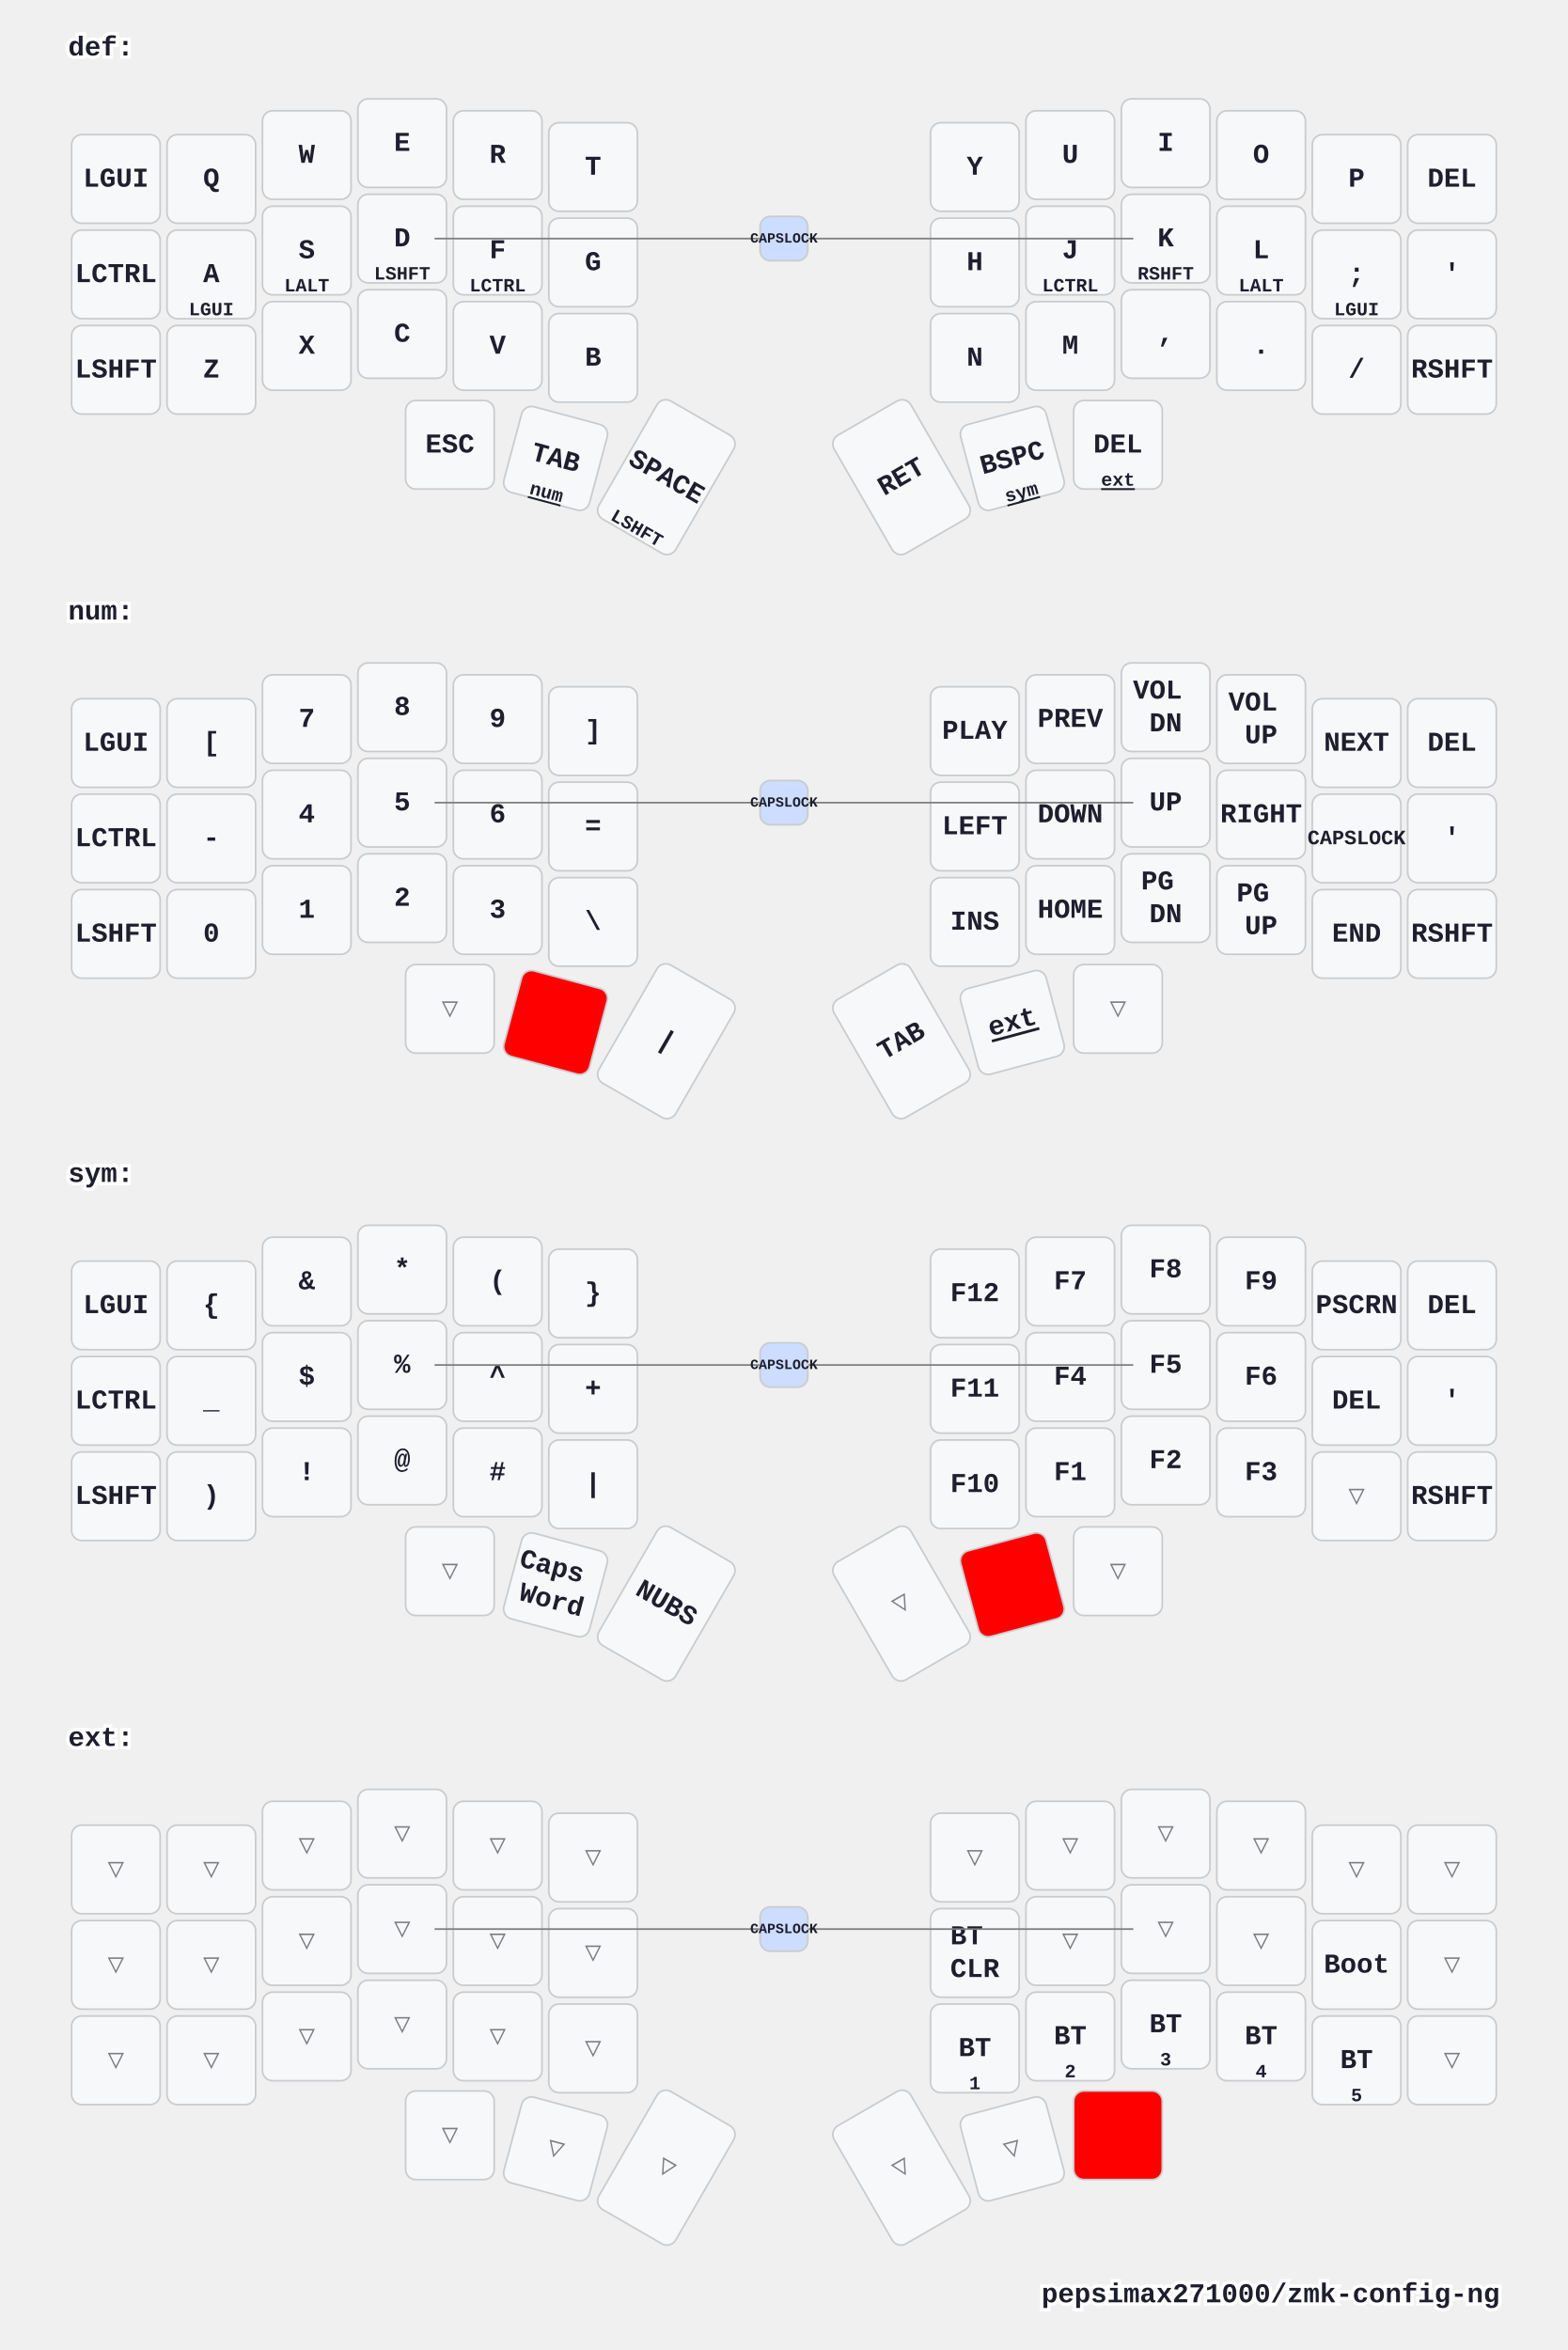
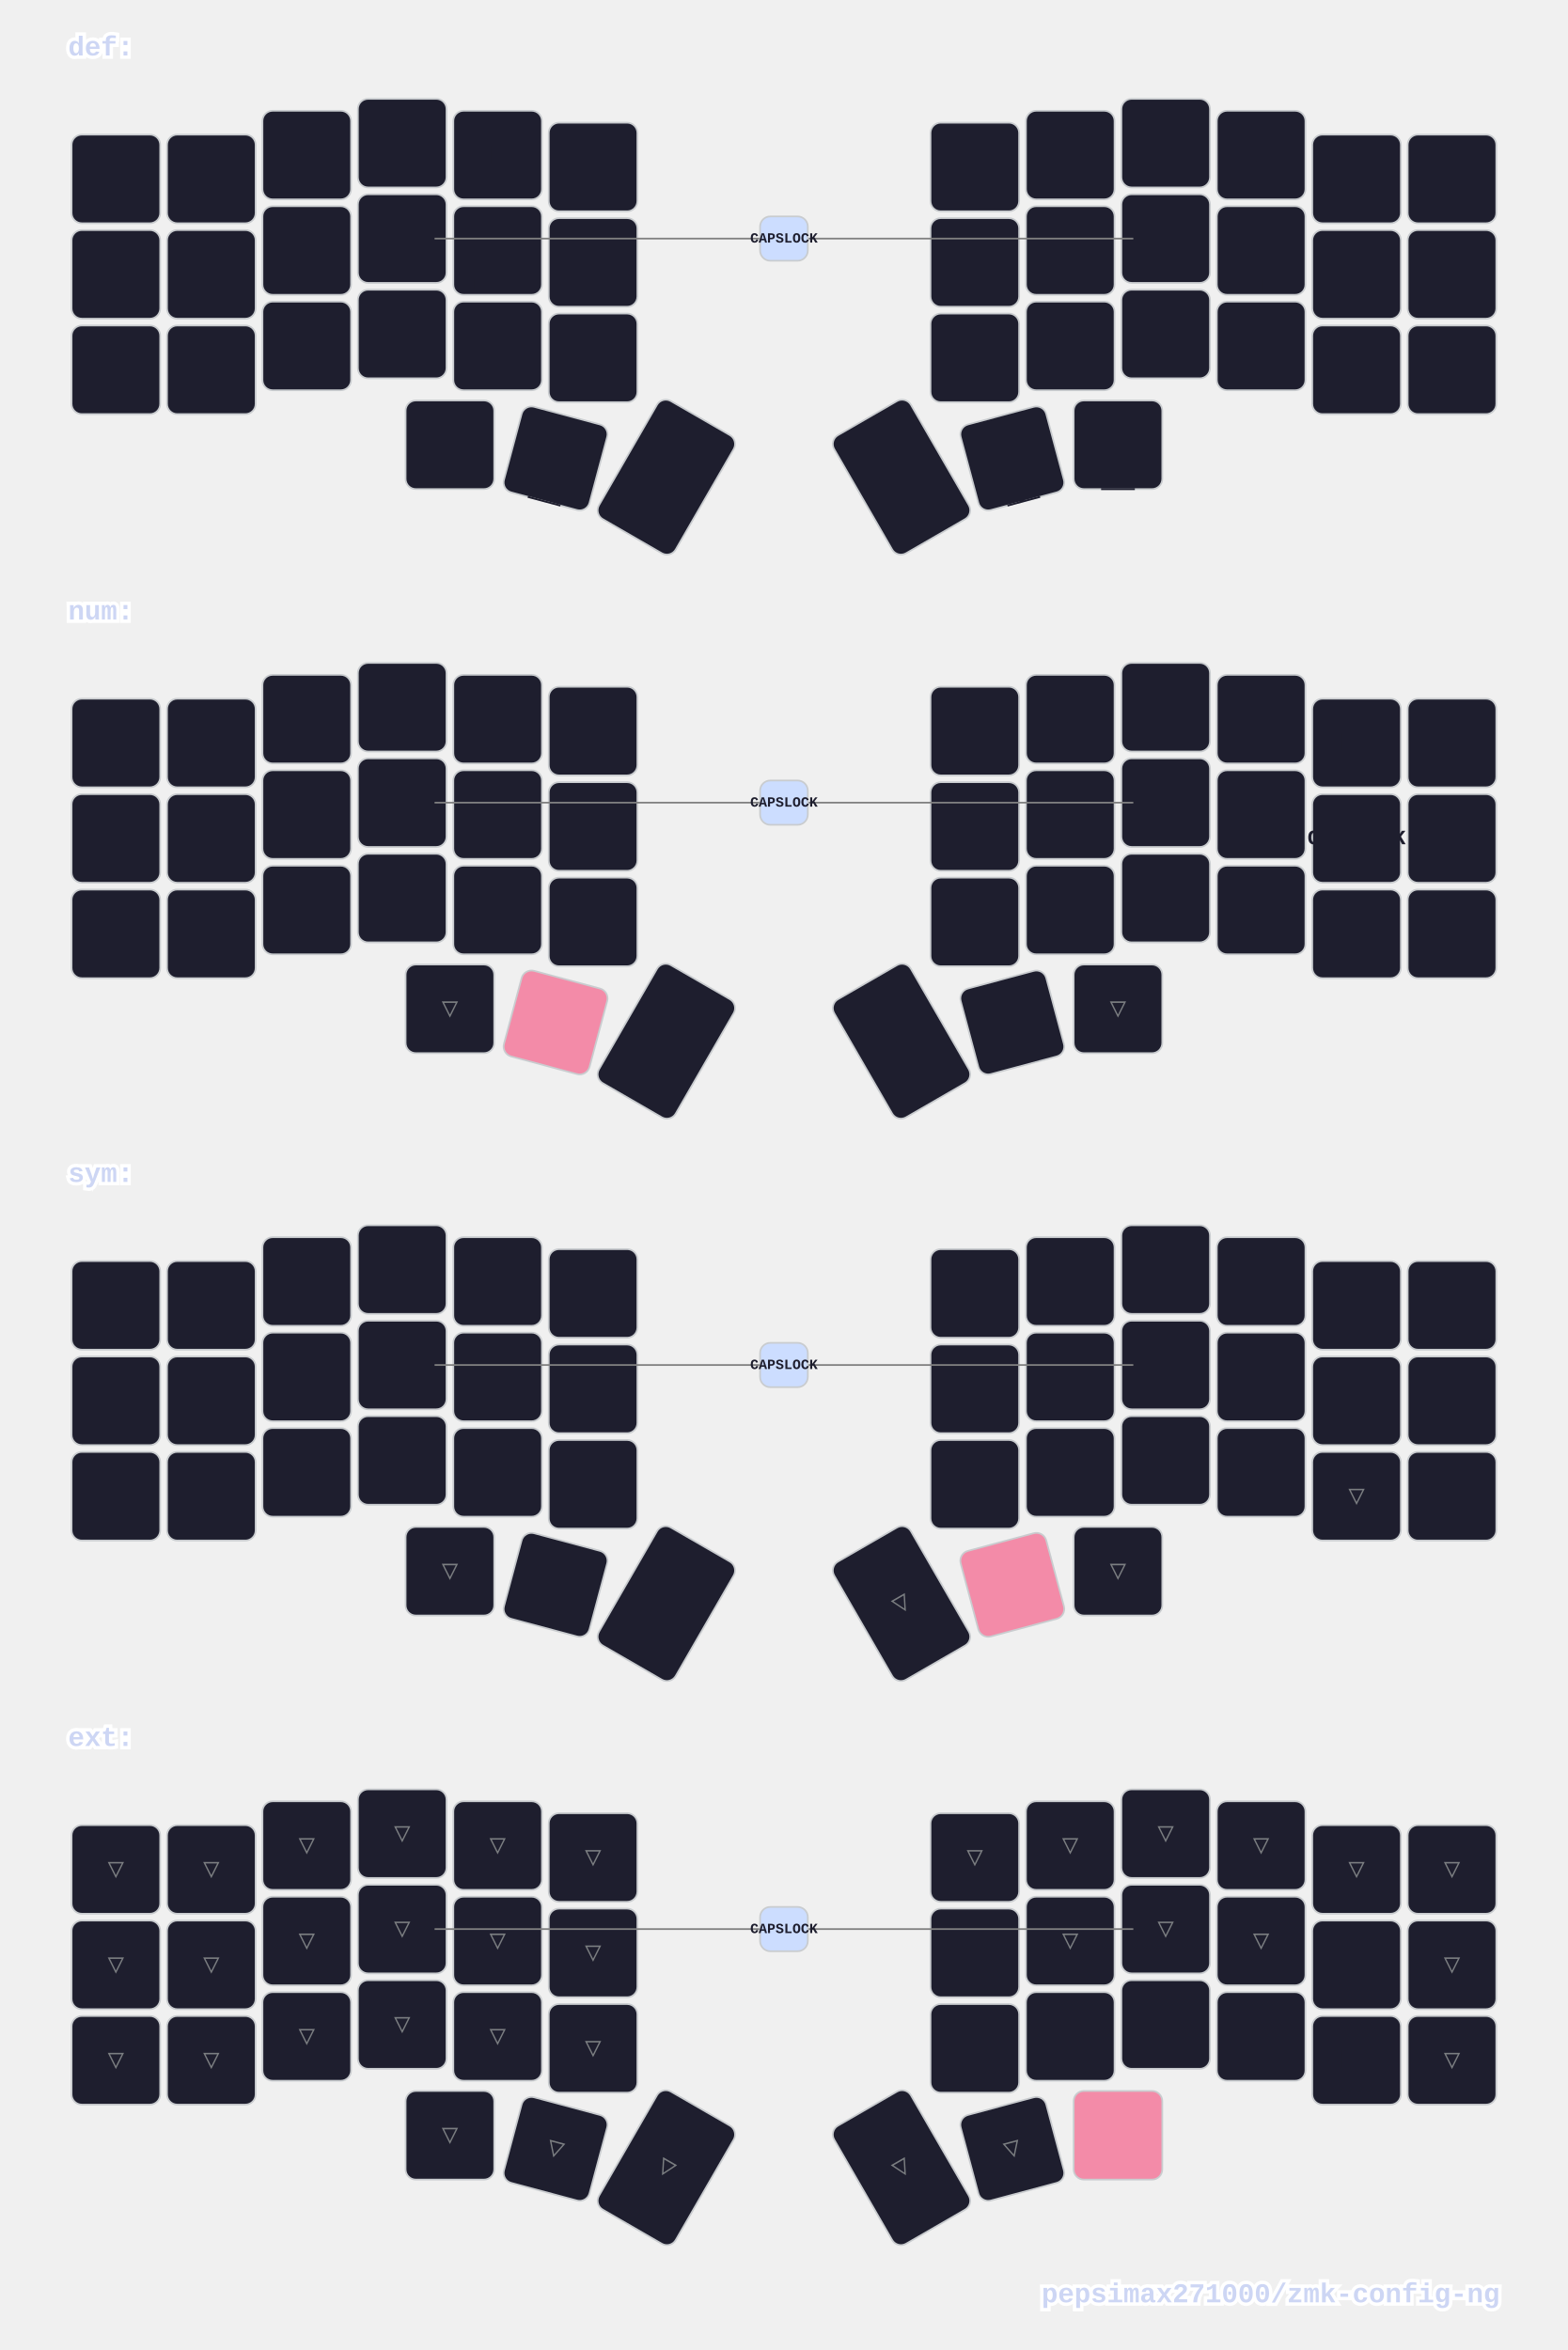
<svg xmlns="http://www.w3.org/2000/svg" width="920" height="1379" viewBox="0 0 920 1379" class="keymap">
  <style>/* inherit to force styles through use tags */
svg path {
    fill: inherit;
}

/* font and background color specifications */
svg.keymap {
    font-family: SFMono-Regular,Consolas,Liberation Mono,Menlo,monospace;
    font-size: 14px;
    font-kerning: normal;
    text-rendering: optimizeLegibility;
    fill: #24292e;
}

/* default key styling */
rect.key {
    fill: #f6f8fa;
}

rect.key, rect.combo {
    stroke: #c9cccf;
    stroke-width: 1;
}

/* default key side styling, only used is draw_key_sides is set */
rect.side {
    filter: brightness(90%);
}

/* color accent for combo boxes */
rect.combo, rect.combo-separate {
    fill: #cdf;
}

/* color accent for held keys */
rect.held, rect.combo.held {
    fill: #fdd;
}

/* color accent for ghost (optional) keys */
rect.ghost, rect.combo.ghost {
    stroke-dasharray: 4, 4;
    stroke-width: 2;
}

text {
    text-anchor: middle;
    dominant-baseline: middle;
}

/* styling for layer labels */
text.label {
    font-weight: bold;
    text-anchor: start;
    stroke: white;
    stroke-width: 4;
    paint-order: stroke;
}

/* styling for optional footer */
text.footer {
    text-anchor: end;
    dominant-baseline: auto;
    stroke: white;
    stroke-width: 4;
    paint-order: stroke;
}

/* styling for combo tap, and key non-tap label text */
text.combo, text.hold, text.shifted, text.left, text.right, text.tl, text.tr, text.bl, text.br {
    font-size: 11px;
}

text.hold, text.bl, text.br {
    text-anchor: middle;
    dominant-baseline: auto;
}

text.shifted, text.tl, text.tr {
    text-anchor: middle;
    dominant-baseline: hanging;
}

text.left, text.tl, text.bl {
    text-anchor: start;
}

text.right, text.tr, text.br {
    text-anchor: end;
}

text.layer-activator {
    text-decoration: underline;
}

/* styling for hold/shifted label text in combo box */
text.combo.hold, text.combo.shifted, text.combo.left, text.combo.right {
    font-size: 8px;
}

/* lighter symbol for transparent keys */
text.trans {
    fill: #7b7e81;
}

/* styling for combo dendrons */
path.combo {
    stroke-width: 1;
    stroke: gray;
    fill: none;
}

/* Start Tabler Icons Cleanup */
/* cannot use height/width with glyphs */
.icon-tabler &gt; path {
    fill: inherit;
    stroke: inherit;
    stroke-width: 2;
}
/* hide tabler's default box */
.icon-tabler &gt; path[stroke="none"][fill="none"] {
    visibility: hidden;
}
/* End Tabler Icons Cleanup */

/* For default sytles, see https://github.com/caksoylar/keymap-drawer/blob/main/keymap_drawer/config.py#L85 */

svg.keymap {
  font-family: Ubuntu Mono, Inconsolata, Consolas, Liberation Mono, Menlo, monospace;
  font-size: 16px;
  font-weight: bold;
  text-rendering: optimizeLegibility;
  fill: #1e1e2e;
}

/* Color accent for held keys
- red = #f00
- green = #0f0
- blue = #00f
- yellow = #ff0
- cyan = #0ff
- magenta = #f0f
- white = #fff
- black = #000
- grey = #888
- light grey = #ccc
- #ffc
+ red = #f38ba8
+ green = #a6e3a1
+ blue = #89b4fa
+ yellow = #f9e2af
+ cyan = #94e2d5
+ magenta = #cba6f7
+ white = #cdd6f4
+ black = #11111b
+ grey = #1e1825
+ light grey = #9399b2
+ #fab387
*/
+ rect.key {
+     fill: #1e1e2e;
+ }
rect.held, rect.combo.held {
-     fill: #f00;
+     fill: #f38ba8;
+ }
+ text.label, text.footer {
+     fill: #cdd6f4;
}

/* Technique borrowed and extended from https://github.com/englmaxi/zmk-config/blob/master/keymap-drawer/config.yaml */
.sym_sub_text.tap {
  translate: -5px 2px;
  font-size: 20px;
}
.sym_sub_text.shifted {
  translate: 10px 13px;
  font-size: 10px;
  opacity: 1.0;
}
.combo.sym_sub_text.tap {
  translate: -1px 1px;
}
.combo.sym_sub_text.shifted {
  translate: 7px 5px;
  font-size: 10px;
  opacity: 1.0;
}

/* Toggle */
.toggle.shifted {
  translate: -10px 12px;
}

.toggle.hold {
  translate: 13px -23px;
}

/* Variant for tap-dances */
.tap_dance.tap {
  translate: -7px 0px;
  font-size: 12px;
}
.tap_dance.shifted {
  translate: 7px 17px;
  font-size: 12px;
  opacity: 1.0;
}

/* Variant for symbol next to symbol */
.sym_by_sym.tap {
  translate: -6px 0px;
}
.sym_by_sym.shifted {
  translate: 10px 12px;
  opacity: 1.0;
}

.combo.sym_by_sym.tap {
  translate: -35px 0px;
}
.combo.sym_by_sym.shifted {
  translate: 35px 20px;
  opacity: 1.0;
}

.combo.sym_by_sym.hold {
  visibility: hidden;
}

/* hide hold box for combo sym_by_sym */
.combo.sym_by_sym.hold &gt; path[stroke="none"][fill="none"] {
  visibility: hidden;
}
</style>
  <g transform="translate(40, 0)" class="layer-def">
    <text x="0" y="28" class="label" id="def">def:</text>
    <g transform="translate(0, 56)">
      <g transform="translate(28, 49)" class="key keypos-0">
        <rect rx="6" ry="6" x="-26" y="-26" width="52" height="52" class="key" />
        <text x="0" y="0" class="key tap">LGUI</text>
      </g>
      <g transform="translate(84, 49)" class="key keypos-1">
        <rect rx="6" ry="6" x="-26" y="-26" width="52" height="52" class="key" />
        <text x="0" y="0" class="key tap">Q</text>
      </g>
      <g transform="translate(140, 35)" class="key keypos-2">
        <rect rx="6" ry="6" x="-26" y="-26" width="52" height="52" class="key" />
        <text x="0" y="0" class="key tap">W</text>
      </g>
      <g transform="translate(196, 28)" class="key keypos-3">
        <rect rx="6" ry="6" x="-26" y="-26" width="52" height="52" class="key" />
        <text x="0" y="0" class="key tap">E</text>
      </g>
      <g transform="translate(252, 35)" class="key keypos-4">
        <rect rx="6" ry="6" x="-26" y="-26" width="52" height="52" class="key" />
        <text x="0" y="0" class="key tap">R</text>
      </g>
      <g transform="translate(308, 42)" class="key keypos-5">
        <rect rx="6" ry="6" x="-26" y="-26" width="52" height="52" class="key" />
        <text x="0" y="0" class="key tap">T</text>
      </g>
      <g transform="translate(532, 42)" class="key keypos-6">
        <rect rx="6" ry="6" x="-26" y="-26" width="52" height="52" class="key" />
        <text x="0" y="0" class="key tap">Y</text>
      </g>
      <g transform="translate(588, 35)" class="key keypos-7">
        <rect rx="6" ry="6" x="-26" y="-26" width="52" height="52" class="key" />
        <text x="0" y="0" class="key tap">U</text>
      </g>
      <g transform="translate(644, 28)" class="key keypos-8">
        <rect rx="6" ry="6" x="-26" y="-26" width="52" height="52" class="key" />
        <text x="0" y="0" class="key tap">I</text>
      </g>
      <g transform="translate(700, 35)" class="key keypos-9">
        <rect rx="6" ry="6" x="-26" y="-26" width="52" height="52" class="key" />
        <text x="0" y="0" class="key tap">O</text>
      </g>
      <g transform="translate(756, 49)" class="key keypos-10">
        <rect rx="6" ry="6" x="-26" y="-26" width="52" height="52" class="key" />
        <text x="0" y="0" class="key tap">P</text>
      </g>
      <g transform="translate(812, 49)" class="key keypos-11">
        <rect rx="6" ry="6" x="-26" y="-26" width="52" height="52" class="key" />
        <text x="0" y="0" class="key tap">DEL</text>
      </g>
      <g transform="translate(28, 105)" class="key keypos-12">
        <rect rx="6" ry="6" x="-26" y="-26" width="52" height="52" class="key" />
        <text x="0" y="0" class="key tap">LCTRL</text>
      </g>
      <g transform="translate(84, 105)" class="key keypos-13">
        <rect rx="6" ry="6" x="-26" y="-26" width="52" height="52" class="key" />
        <text x="0" y="0" class="key tap">A</text>
        <text x="0" y="24" class="key hold">LGUI</text>
      </g>
      <g transform="translate(140, 91)" class="key keypos-14">
        <rect rx="6" ry="6" x="-26" y="-26" width="52" height="52" class="key" />
        <text x="0" y="0" class="key tap">S</text>
        <text x="0" y="24" class="key hold">LALT</text>
      </g>
      <g transform="translate(196, 84)" class="key keypos-15">
        <rect rx="6" ry="6" x="-26" y="-26" width="52" height="52" class="key" />
        <text x="0" y="0" class="key tap">D</text>
        <text x="0" y="24" class="key hold">LSHFT</text>
      </g>
      <g transform="translate(252, 91)" class="key keypos-16">
        <rect rx="6" ry="6" x="-26" y="-26" width="52" height="52" class="key" />
        <text x="0" y="0" class="key tap">F</text>
        <text x="0" y="24" class="key hold">LCTRL</text>
      </g>
      <g transform="translate(308, 98)" class="key keypos-17">
        <rect rx="6" ry="6" x="-26" y="-26" width="52" height="52" class="key" />
        <text x="0" y="0" class="key tap">G</text>
      </g>
      <g transform="translate(532, 98)" class="key keypos-18">
        <rect rx="6" ry="6" x="-26" y="-26" width="52" height="52" class="key" />
        <text x="0" y="0" class="key tap">H</text>
      </g>
      <g transform="translate(588, 91)" class="key keypos-19">
        <rect rx="6" ry="6" x="-26" y="-26" width="52" height="52" class="key" />
        <text x="0" y="0" class="key tap">J</text>
        <text x="0" y="24" class="key hold">LCTRL</text>
      </g>
      <g transform="translate(644, 84)" class="key keypos-20">
        <rect rx="6" ry="6" x="-26" y="-26" width="52" height="52" class="key" />
        <text x="0" y="0" class="key tap">K</text>
        <text x="0" y="24" class="key hold">RSHFT</text>
      </g>
      <g transform="translate(700, 91)" class="key keypos-21">
        <rect rx="6" ry="6" x="-26" y="-26" width="52" height="52" class="key" />
        <text x="0" y="0" class="key tap">L</text>
        <text x="0" y="24" class="key hold">LALT</text>
      </g>
      <g transform="translate(756, 105)" class="key keypos-22">
        <rect rx="6" ry="6" x="-26" y="-26" width="52" height="52" class="key" />
        <text x="0" y="0" class="key tap">;</text>
        <text x="0" y="24" class="key hold">LGUI</text>
      </g>
      <g transform="translate(812, 105)" class="key keypos-23">
        <rect rx="6" ry="6" x="-26" y="-26" width="52" height="52" class="key" />
        <text x="0" y="0" class="key tap">'</text>
      </g>
      <g transform="translate(28, 161)" class="key keypos-24">
        <rect rx="6" ry="6" x="-26" y="-26" width="52" height="52" class="key" />
        <text x="0" y="0" class="key tap">LSHFT</text>
      </g>
      <g transform="translate(84, 161)" class="key keypos-25">
        <rect rx="6" ry="6" x="-26" y="-26" width="52" height="52" class="key" />
        <text x="0" y="0" class="key tap">Z</text>
      </g>
      <g transform="translate(140, 147)" class="key keypos-26">
        <rect rx="6" ry="6" x="-26" y="-26" width="52" height="52" class="key" />
        <text x="0" y="0" class="key tap">X</text>
      </g>
      <g transform="translate(196, 140)" class="key keypos-27">
        <rect rx="6" ry="6" x="-26" y="-26" width="52" height="52" class="key" />
        <text x="0" y="0" class="key tap">C</text>
      </g>
      <g transform="translate(252, 147)" class="key keypos-28">
        <rect rx="6" ry="6" x="-26" y="-26" width="52" height="52" class="key" />
        <text x="0" y="0" class="key tap">V</text>
      </g>
      <g transform="translate(308, 154)" class="key keypos-29">
        <rect rx="6" ry="6" x="-26" y="-26" width="52" height="52" class="key" />
        <text x="0" y="0" class="key tap">B</text>
      </g>
      <g transform="translate(532, 154)" class="key keypos-30">
        <rect rx="6" ry="6" x="-26" y="-26" width="52" height="52" class="key" />
        <text x="0" y="0" class="key tap">N</text>
      </g>
      <g transform="translate(588, 147)" class="key keypos-31">
        <rect rx="6" ry="6" x="-26" y="-26" width="52" height="52" class="key" />
        <text x="0" y="0" class="key tap">M</text>
      </g>
      <g transform="translate(644, 140)" class="key keypos-32">
        <rect rx="6" ry="6" x="-26" y="-26" width="52" height="52" class="key" />
        <text x="0" y="0" class="key tap">,</text>
      </g>
      <g transform="translate(700, 147)" class="key keypos-33">
        <rect rx="6" ry="6" x="-26" y="-26" width="52" height="52" class="key" />
        <text x="0" y="0" class="key tap">.</text>
      </g>
      <g transform="translate(756, 161)" class="key keypos-34">
        <rect rx="6" ry="6" x="-26" y="-26" width="52" height="52" class="key" />
        <text x="0" y="0" class="key tap">/</text>
      </g>
      <g transform="translate(812, 161)" class="key keypos-35">
        <rect rx="6" ry="6" x="-26" y="-26" width="52" height="52" class="key" />
        <text x="0" y="0" class="key tap">RSHFT</text>
      </g>
      <g transform="translate(224, 205)" class="key keypos-36">
        <rect rx="6" ry="6" x="-26" y="-26" width="52" height="52" class="key" />
        <text x="0" y="0" class="key tap">ESC</text>
      </g>
      <g transform="translate(286, 213) rotate(15.0)" class="key keypos-37">
        <rect rx="6" ry="6" x="-26" y="-26" width="52" height="52" class="key" />
        <text x="0" y="0" class="key tap">TAB</text>
        <a href="#num">
          <text x="0" y="24" class="key hold layer-activator">num</text>
        </a>
      </g>
      <g transform="translate(351, 224) rotate(30.0)" class="key keypos-38">
        <rect rx="6" ry="6" x="-26" y="-40" width="52" height="80" class="key" />
        <text x="0" y="0" class="key tap">SPACE</text>
        <text x="0" y="38" class="key hold">LSHFT</text>
      </g>
      <g transform="translate(489, 224) rotate(-30.0)" class="key keypos-39">
        <rect rx="6" ry="6" x="-26" y="-40" width="52" height="80" class="key" />
        <text x="0" y="0" class="key tap">RET</text>
      </g>
      <g transform="translate(554, 213) rotate(-15.0)" class="key keypos-40">
        <rect rx="6" ry="6" x="-26" y="-26" width="52" height="52" class="key" />
        <text x="0" y="0" class="key tap">BSPC</text>
        <a href="#sym">
          <text x="0" y="24" class="key hold layer-activator">sym</text>
        </a>
      </g>
      <g transform="translate(616, 205)" class="key keypos-41">
        <rect rx="6" ry="6" x="-26" y="-26" width="52" height="52" class="key" />
        <text x="0" y="0" class="key tap">DEL</text>
        <a href="#ext">
          <text x="0" y="24" class="key hold layer-activator">ext</text>
        </a>
      </g>
      <g class="combo combopos-0">
        <path d="M420,84 l-205,0" class="combo" />
        <path d="M420,84 l205,0" class="combo" />
        <rect rx="6" ry="6" x="406" y="71" width="28" height="26" class="combo" />
        <text x="420" y="84" class="combo tap">
          <tspan style="font-size: 75%">CAPSLOCK</tspan>
        </text>
      </g>
    </g>
  </g>
  <g transform="translate(40, 331)" class="layer-num">
    <text x="0" y="28" class="label" id="num">num:</text>
    <g transform="translate(0, 56)">
      <g transform="translate(28, 49)" class="key keypos-0">
        <rect rx="6" ry="6" x="-26" y="-26" width="52" height="52" class="key" />
        <text x="0" y="0" class="key tap">LGUI</text>
      </g>
      <g transform="translate(84, 49)" class="key keypos-1">
        <rect rx="6" ry="6" x="-26" y="-26" width="52" height="52" class="key" />
        <text x="0" y="0" class="key tap">[</text>
      </g>
      <g transform="translate(140, 35)" class="key keypos-2">
        <rect rx="6" ry="6" x="-26" y="-26" width="52" height="52" class="key" />
        <text x="0" y="0" class="key tap">7</text>
      </g>
      <g transform="translate(196, 28)" class="key keypos-3">
        <rect rx="6" ry="6" x="-26" y="-26" width="52" height="52" class="key" />
        <text x="0" y="0" class="key tap">8</text>
      </g>
      <g transform="translate(252, 35)" class="key keypos-4">
        <rect rx="6" ry="6" x="-26" y="-26" width="52" height="52" class="key" />
        <text x="0" y="0" class="key tap">9</text>
      </g>
      <g transform="translate(308, 42)" class="key keypos-5">
        <rect rx="6" ry="6" x="-26" y="-26" width="52" height="52" class="key" />
        <text x="0" y="0" class="key tap">]</text>
      </g>
      <g transform="translate(532, 42)" class="key keypos-6">
        <rect rx="6" ry="6" x="-26" y="-26" width="52" height="52" class="key" />
        <text x="0" y="0" class="key tap">PLAY</text>
      </g>
      <g transform="translate(588, 35)" class="key keypos-7">
        <rect rx="6" ry="6" x="-26" y="-26" width="52" height="52" class="key" />
        <text x="0" y="0" class="key tap">PREV</text>
      </g>
      <g transform="translate(644, 28)" class="key keypos-8">
        <rect rx="6" ry="6" x="-26" y="-26" width="52" height="52" class="key" />
        <text x="0" y="0" class="key tap">
          <tspan x="0" dy="-0.6em">VOL</tspan>
          <tspan x="0" dy="1.2em">DN</tspan>
        </text>
      </g>
      <g transform="translate(700, 35)" class="key keypos-9">
        <rect rx="6" ry="6" x="-26" y="-26" width="52" height="52" class="key" />
        <text x="0" y="0" class="key tap">
          <tspan x="0" dy="-0.6em">VOL</tspan>
          <tspan x="0" dy="1.2em">UP</tspan>
        </text>
      </g>
      <g transform="translate(756, 49)" class="key keypos-10">
        <rect rx="6" ry="6" x="-26" y="-26" width="52" height="52" class="key" />
        <text x="0" y="0" class="key tap">NEXT</text>
      </g>
      <g transform="translate(812, 49)" class="key keypos-11">
        <rect rx="6" ry="6" x="-26" y="-26" width="52" height="52" class="key" />
        <text x="0" y="0" class="key tap">DEL</text>
      </g>
      <g transform="translate(28, 105)" class="key keypos-12">
        <rect rx="6" ry="6" x="-26" y="-26" width="52" height="52" class="key" />
        <text x="0" y="0" class="key tap">LCTRL</text>
      </g>
      <g transform="translate(84, 105)" class="key keypos-13">
        <rect rx="6" ry="6" x="-26" y="-26" width="52" height="52" class="key" />
        <text x="0" y="0" class="key tap">-</text>
      </g>
      <g transform="translate(140, 91)" class="key keypos-14">
        <rect rx="6" ry="6" x="-26" y="-26" width="52" height="52" class="key" />
        <text x="0" y="0" class="key tap">4</text>
      </g>
      <g transform="translate(196, 84)" class="key keypos-15">
        <rect rx="6" ry="6" x="-26" y="-26" width="52" height="52" class="key" />
        <text x="0" y="0" class="key tap">5</text>
      </g>
      <g transform="translate(252, 91)" class="key keypos-16">
        <rect rx="6" ry="6" x="-26" y="-26" width="52" height="52" class="key" />
        <text x="0" y="0" class="key tap">6</text>
      </g>
      <g transform="translate(308, 98)" class="key keypos-17">
        <rect rx="6" ry="6" x="-26" y="-26" width="52" height="52" class="key" />
        <text x="0" y="0" class="key tap">=</text>
      </g>
      <g transform="translate(532, 98)" class="key keypos-18">
        <rect rx="6" ry="6" x="-26" y="-26" width="52" height="52" class="key" />
        <text x="0" y="0" class="key tap">LEFT</text>
      </g>
      <g transform="translate(588, 91)" class="key keypos-19">
        <rect rx="6" ry="6" x="-26" y="-26" width="52" height="52" class="key" />
        <text x="0" y="0" class="key tap">DOWN</text>
      </g>
      <g transform="translate(644, 84)" class="key keypos-20">
        <rect rx="6" ry="6" x="-26" y="-26" width="52" height="52" class="key" />
        <text x="0" y="0" class="key tap">UP</text>
      </g>
      <g transform="translate(700, 91)" class="key keypos-21">
        <rect rx="6" ry="6" x="-26" y="-26" width="52" height="52" class="key" />
        <text x="0" y="0" class="key tap">RIGHT</text>
      </g>
      <g transform="translate(756, 105)" class="key keypos-22">
        <rect rx="6" ry="6" x="-26" y="-26" width="52" height="52" class="key" />
        <text x="0" y="0" class="key tap">
          <tspan style="font-size: 75%">CAPSLOCK</tspan>
        </text>
      </g>
      <g transform="translate(812, 105)" class="key keypos-23">
        <rect rx="6" ry="6" x="-26" y="-26" width="52" height="52" class="key" />
        <text x="0" y="0" class="key tap">'</text>
      </g>
      <g transform="translate(28, 161)" class="key keypos-24">
        <rect rx="6" ry="6" x="-26" y="-26" width="52" height="52" class="key" />
        <text x="0" y="0" class="key tap">LSHFT</text>
      </g>
      <g transform="translate(84, 161)" class="key keypos-25">
        <rect rx="6" ry="6" x="-26" y="-26" width="52" height="52" class="key" />
        <text x="0" y="0" class="key tap">0</text>
      </g>
      <g transform="translate(140, 147)" class="key keypos-26">
        <rect rx="6" ry="6" x="-26" y="-26" width="52" height="52" class="key" />
        <text x="0" y="0" class="key tap">1</text>
      </g>
      <g transform="translate(196, 140)" class="key keypos-27">
        <rect rx="6" ry="6" x="-26" y="-26" width="52" height="52" class="key" />
        <text x="0" y="0" class="key tap">2</text>
      </g>
      <g transform="translate(252, 147)" class="key keypos-28">
        <rect rx="6" ry="6" x="-26" y="-26" width="52" height="52" class="key" />
        <text x="0" y="0" class="key tap">3</text>
      </g>
      <g transform="translate(308, 154)" class="key keypos-29">
        <rect rx="6" ry="6" x="-26" y="-26" width="52" height="52" class="key" />
        <text x="0" y="0" class="key tap">\</text>
      </g>
      <g transform="translate(532, 154)" class="key keypos-30">
        <rect rx="6" ry="6" x="-26" y="-26" width="52" height="52" class="key" />
        <text x="0" y="0" class="key tap">INS</text>
      </g>
      <g transform="translate(588, 147)" class="key keypos-31">
        <rect rx="6" ry="6" x="-26" y="-26" width="52" height="52" class="key" />
        <text x="0" y="0" class="key tap">HOME</text>
      </g>
      <g transform="translate(644, 140)" class="key keypos-32">
        <rect rx="6" ry="6" x="-26" y="-26" width="52" height="52" class="key" />
        <text x="0" y="0" class="key tap">
          <tspan x="0" dy="-0.6em">PG</tspan>
          <tspan x="0" dy="1.2em">DN</tspan>
        </text>
      </g>
      <g transform="translate(700, 147)" class="key keypos-33">
        <rect rx="6" ry="6" x="-26" y="-26" width="52" height="52" class="key" />
        <text x="0" y="0" class="key tap">
          <tspan x="0" dy="-0.6em">PG</tspan>
          <tspan x="0" dy="1.2em">UP</tspan>
        </text>
      </g>
      <g transform="translate(756, 161)" class="key keypos-34">
        <rect rx="6" ry="6" x="-26" y="-26" width="52" height="52" class="key" />
        <text x="0" y="0" class="key tap">END</text>
      </g>
      <g transform="translate(812, 161)" class="key keypos-35">
        <rect rx="6" ry="6" x="-26" y="-26" width="52" height="52" class="key" />
        <text x="0" y="0" class="key tap">RSHFT</text>
      </g>
      <g transform="translate(224, 205)" class="key trans keypos-36">
        <rect rx="6" ry="6" x="-26" y="-26" width="52" height="52" class="key trans" />
        <text x="0" y="0" class="key trans tap">▽</text>
      </g>
      <g transform="translate(286, 213) rotate(15.0)" class="key held keypos-37">
        <rect rx="6" ry="6" x="-26" y="-26" width="52" height="52" class="key held" />
      </g>
      <g transform="translate(351, 224) rotate(30.0)" class="key keypos-38">
        <rect rx="6" ry="6" x="-26" y="-40" width="52" height="80" class="key" />
        <text x="0" y="0" class="key tap">|</text>
      </g>
      <g transform="translate(489, 224) rotate(-30.0)" class="key keypos-39">
        <rect rx="6" ry="6" x="-26" y="-40" width="52" height="80" class="key" />
        <text x="0" y="0" class="key tap">TAB</text>
      </g>
      <g transform="translate(554, 213) rotate(-15.0)" class="key keypos-40">
        <rect rx="6" ry="6" x="-26" y="-26" width="52" height="52" class="key" />
        <a href="#ext">
          <text x="0" y="0" class="key tap layer-activator">ext</text>
        </a>
      </g>
      <g transform="translate(616, 205)" class="key trans keypos-41">
        <rect rx="6" ry="6" x="-26" y="-26" width="52" height="52" class="key trans" />
        <text x="0" y="0" class="key trans tap">▽</text>
      </g>
      <g class="combo combopos-0">
        <path d="M420,84 l-205,0" class="combo" />
        <path d="M420,84 l205,0" class="combo" />
        <rect rx="6" ry="6" x="406" y="71" width="28" height="26" class="combo" />
        <text x="420" y="84" class="combo tap">
          <tspan style="font-size: 75%">CAPSLOCK</tspan>
        </text>
      </g>
    </g>
  </g>
  <g transform="translate(40, 661)" class="layer-sym">
    <text x="0" y="28" class="label" id="sym">sym:</text>
    <g transform="translate(0, 56)">
      <g transform="translate(28, 49)" class="key keypos-0">
        <rect rx="6" ry="6" x="-26" y="-26" width="52" height="52" class="key" />
        <text x="0" y="0" class="key tap">LGUI</text>
      </g>
      <g transform="translate(84, 49)" class="key keypos-1">
        <rect rx="6" ry="6" x="-26" y="-26" width="52" height="52" class="key" />
        <text x="0" y="0" class="key tap">{</text>
      </g>
      <g transform="translate(140, 35)" class="key keypos-2">
        <rect rx="6" ry="6" x="-26" y="-26" width="52" height="52" class="key" />
        <text x="0" y="0" class="key tap">&amp;</text>
      </g>
      <g transform="translate(196, 28)" class="key keypos-3">
        <rect rx="6" ry="6" x="-26" y="-26" width="52" height="52" class="key" />
        <text x="0" y="0" class="key tap">*</text>
      </g>
      <g transform="translate(252, 35)" class="key keypos-4">
        <rect rx="6" ry="6" x="-26" y="-26" width="52" height="52" class="key" />
        <text x="0" y="0" class="key tap">(</text>
      </g>
      <g transform="translate(308, 42)" class="key keypos-5">
        <rect rx="6" ry="6" x="-26" y="-26" width="52" height="52" class="key" />
        <text x="0" y="0" class="key tap">}</text>
      </g>
      <g transform="translate(532, 42)" class="key keypos-6">
        <rect rx="6" ry="6" x="-26" y="-26" width="52" height="52" class="key" />
        <text x="0" y="0" class="key tap">F12</text>
      </g>
      <g transform="translate(588, 35)" class="key keypos-7">
        <rect rx="6" ry="6" x="-26" y="-26" width="52" height="52" class="key" />
        <text x="0" y="0" class="key tap">F7</text>
      </g>
      <g transform="translate(644, 28)" class="key keypos-8">
        <rect rx="6" ry="6" x="-26" y="-26" width="52" height="52" class="key" />
        <text x="0" y="0" class="key tap">F8</text>
      </g>
      <g transform="translate(700, 35)" class="key keypos-9">
        <rect rx="6" ry="6" x="-26" y="-26" width="52" height="52" class="key" />
        <text x="0" y="0" class="key tap">F9</text>
      </g>
      <g transform="translate(756, 49)" class="key keypos-10">
        <rect rx="6" ry="6" x="-26" y="-26" width="52" height="52" class="key" />
        <text x="0" y="0" class="key tap">PSCRN</text>
      </g>
      <g transform="translate(812, 49)" class="key keypos-11">
        <rect rx="6" ry="6" x="-26" y="-26" width="52" height="52" class="key" />
        <text x="0" y="0" class="key tap">DEL</text>
      </g>
      <g transform="translate(28, 105)" class="key keypos-12">
        <rect rx="6" ry="6" x="-26" y="-26" width="52" height="52" class="key" />
        <text x="0" y="0" class="key tap">LCTRL</text>
      </g>
      <g transform="translate(84, 105)" class="key keypos-13">
        <rect rx="6" ry="6" x="-26" y="-26" width="52" height="52" class="key" />
        <text x="0" y="0" class="key tap">_</text>
      </g>
      <g transform="translate(140, 91)" class="key keypos-14">
        <rect rx="6" ry="6" x="-26" y="-26" width="52" height="52" class="key" />
        <text x="0" y="0" class="key tap">$</text>
      </g>
      <g transform="translate(196, 84)" class="key keypos-15">
        <rect rx="6" ry="6" x="-26" y="-26" width="52" height="52" class="key" />
        <text x="0" y="0" class="key tap">%</text>
      </g>
      <g transform="translate(252, 91)" class="key keypos-16">
        <rect rx="6" ry="6" x="-26" y="-26" width="52" height="52" class="key" />
        <text x="0" y="0" class="key tap">^</text>
      </g>
      <g transform="translate(308, 98)" class="key keypos-17">
        <rect rx="6" ry="6" x="-26" y="-26" width="52" height="52" class="key" />
        <text x="0" y="0" class="key tap">+</text>
      </g>
      <g transform="translate(532, 98)" class="key keypos-18">
        <rect rx="6" ry="6" x="-26" y="-26" width="52" height="52" class="key" />
        <text x="0" y="0" class="key tap">F11</text>
      </g>
      <g transform="translate(588, 91)" class="key keypos-19">
        <rect rx="6" ry="6" x="-26" y="-26" width="52" height="52" class="key" />
        <text x="0" y="0" class="key tap">F4</text>
      </g>
      <g transform="translate(644, 84)" class="key keypos-20">
        <rect rx="6" ry="6" x="-26" y="-26" width="52" height="52" class="key" />
        <text x="0" y="0" class="key tap">F5</text>
      </g>
      <g transform="translate(700, 91)" class="key keypos-21">
        <rect rx="6" ry="6" x="-26" y="-26" width="52" height="52" class="key" />
        <text x="0" y="0" class="key tap">F6</text>
      </g>
      <g transform="translate(756, 105)" class="key keypos-22">
        <rect rx="6" ry="6" x="-26" y="-26" width="52" height="52" class="key" />
        <text x="0" y="0" class="key tap">DEL</text>
      </g>
      <g transform="translate(812, 105)" class="key keypos-23">
        <rect rx="6" ry="6" x="-26" y="-26" width="52" height="52" class="key" />
        <text x="0" y="0" class="key tap">'</text>
      </g>
      <g transform="translate(28, 161)" class="key keypos-24">
        <rect rx="6" ry="6" x="-26" y="-26" width="52" height="52" class="key" />
        <text x="0" y="0" class="key tap">LSHFT</text>
      </g>
      <g transform="translate(84, 161)" class="key keypos-25">
        <rect rx="6" ry="6" x="-26" y="-26" width="52" height="52" class="key" />
        <text x="0" y="0" class="key tap">)</text>
      </g>
      <g transform="translate(140, 147)" class="key keypos-26">
        <rect rx="6" ry="6" x="-26" y="-26" width="52" height="52" class="key" />
        <text x="0" y="0" class="key tap">!</text>
      </g>
      <g transform="translate(196, 140)" class="key keypos-27">
        <rect rx="6" ry="6" x="-26" y="-26" width="52" height="52" class="key" />
        <text x="0" y="0" class="key tap">@</text>
      </g>
      <g transform="translate(252, 147)" class="key keypos-28">
        <rect rx="6" ry="6" x="-26" y="-26" width="52" height="52" class="key" />
        <text x="0" y="0" class="key tap">#</text>
      </g>
      <g transform="translate(308, 154)" class="key keypos-29">
        <rect rx="6" ry="6" x="-26" y="-26" width="52" height="52" class="key" />
        <text x="0" y="0" class="key tap">|</text>
      </g>
      <g transform="translate(532, 154)" class="key keypos-30">
        <rect rx="6" ry="6" x="-26" y="-26" width="52" height="52" class="key" />
        <text x="0" y="0" class="key tap">F10</text>
      </g>
      <g transform="translate(588, 147)" class="key keypos-31">
        <rect rx="6" ry="6" x="-26" y="-26" width="52" height="52" class="key" />
        <text x="0" y="0" class="key tap">F1</text>
      </g>
      <g transform="translate(644, 140)" class="key keypos-32">
        <rect rx="6" ry="6" x="-26" y="-26" width="52" height="52" class="key" />
        <text x="0" y="0" class="key tap">F2</text>
      </g>
      <g transform="translate(700, 147)" class="key keypos-33">
        <rect rx="6" ry="6" x="-26" y="-26" width="52" height="52" class="key" />
        <text x="0" y="0" class="key tap">F3</text>
      </g>
      <g transform="translate(756, 161)" class="key trans keypos-34">
        <rect rx="6" ry="6" x="-26" y="-26" width="52" height="52" class="key trans" />
        <text x="0" y="0" class="key trans tap">▽</text>
      </g>
      <g transform="translate(812, 161)" class="key keypos-35">
        <rect rx="6" ry="6" x="-26" y="-26" width="52" height="52" class="key" />
        <text x="0" y="0" class="key tap">RSHFT</text>
      </g>
      <g transform="translate(224, 205)" class="key trans keypos-36">
        <rect rx="6" ry="6" x="-26" y="-26" width="52" height="52" class="key trans" />
        <text x="0" y="0" class="key trans tap">▽</text>
      </g>
      <g transform="translate(286, 213) rotate(15.0)" class="key keypos-37">
        <rect rx="6" ry="6" x="-26" y="-26" width="52" height="52" class="key" />
        <text x="0" y="0" class="key tap">
          <tspan x="0" dy="-0.6em">Caps</tspan>
          <tspan x="0" dy="1.2em">Word</tspan>
        </text>
      </g>
      <g transform="translate(351, 224) rotate(30.0)" class="key keypos-38">
        <rect rx="6" ry="6" x="-26" y="-40" width="52" height="80" class="key" />
        <text x="0" y="0" class="key tap">NUBS</text>
      </g>
      <g transform="translate(489, 224) rotate(-30.0)" class="key trans keypos-39">
        <rect rx="6" ry="6" x="-26" y="-40" width="52" height="80" class="key trans" />
        <text x="0" y="0" class="key trans tap">▽</text>
      </g>
      <g transform="translate(554, 213) rotate(-15.0)" class="key held keypos-40">
        <rect rx="6" ry="6" x="-26" y="-26" width="52" height="52" class="key held" />
      </g>
      <g transform="translate(616, 205)" class="key trans keypos-41">
        <rect rx="6" ry="6" x="-26" y="-26" width="52" height="52" class="key trans" />
        <text x="0" y="0" class="key trans tap">▽</text>
      </g>
      <g class="combo combopos-0">
        <path d="M420,84 l-205,0" class="combo" />
        <path d="M420,84 l205,0" class="combo" />
        <rect rx="6" ry="6" x="406" y="71" width="28" height="26" class="combo" />
        <text x="420" y="84" class="combo tap">
          <tspan style="font-size: 75%">CAPSLOCK</tspan>
        </text>
      </g>
    </g>
  </g>
  <g transform="translate(40, 992)" class="layer-ext">
    <text x="0" y="28" class="label" id="ext">ext:</text>
    <g transform="translate(0, 56)">
      <g transform="translate(28, 49)" class="key trans keypos-0">
        <rect rx="6" ry="6" x="-26" y="-26" width="52" height="52" class="key trans" />
        <text x="0" y="0" class="key trans tap">▽</text>
      </g>
      <g transform="translate(84, 49)" class="key trans keypos-1">
        <rect rx="6" ry="6" x="-26" y="-26" width="52" height="52" class="key trans" />
        <text x="0" y="0" class="key trans tap">▽</text>
      </g>
      <g transform="translate(140, 35)" class="key trans keypos-2">
        <rect rx="6" ry="6" x="-26" y="-26" width="52" height="52" class="key trans" />
        <text x="0" y="0" class="key trans tap">▽</text>
      </g>
      <g transform="translate(196, 28)" class="key trans keypos-3">
        <rect rx="6" ry="6" x="-26" y="-26" width="52" height="52" class="key trans" />
        <text x="0" y="0" class="key trans tap">▽</text>
      </g>
      <g transform="translate(252, 35)" class="key trans keypos-4">
        <rect rx="6" ry="6" x="-26" y="-26" width="52" height="52" class="key trans" />
        <text x="0" y="0" class="key trans tap">▽</text>
      </g>
      <g transform="translate(308, 42)" class="key trans keypos-5">
        <rect rx="6" ry="6" x="-26" y="-26" width="52" height="52" class="key trans" />
        <text x="0" y="0" class="key trans tap">▽</text>
      </g>
      <g transform="translate(532, 42)" class="key trans keypos-6">
        <rect rx="6" ry="6" x="-26" y="-26" width="52" height="52" class="key trans" />
        <text x="0" y="0" class="key trans tap">▽</text>
      </g>
      <g transform="translate(588, 35)" class="key trans keypos-7">
        <rect rx="6" ry="6" x="-26" y="-26" width="52" height="52" class="key trans" />
        <text x="0" y="0" class="key trans tap">▽</text>
      </g>
      <g transform="translate(644, 28)" class="key trans keypos-8">
        <rect rx="6" ry="6" x="-26" y="-26" width="52" height="52" class="key trans" />
        <text x="0" y="0" class="key trans tap">▽</text>
      </g>
      <g transform="translate(700, 35)" class="key trans keypos-9">
        <rect rx="6" ry="6" x="-26" y="-26" width="52" height="52" class="key trans" />
        <text x="0" y="0" class="key trans tap">▽</text>
      </g>
      <g transform="translate(756, 49)" class="key trans keypos-10">
        <rect rx="6" ry="6" x="-26" y="-26" width="52" height="52" class="key trans" />
        <text x="0" y="0" class="key trans tap">▽</text>
      </g>
      <g transform="translate(812, 49)" class="key trans keypos-11">
        <rect rx="6" ry="6" x="-26" y="-26" width="52" height="52" class="key trans" />
        <text x="0" y="0" class="key trans tap">▽</text>
      </g>
      <g transform="translate(28, 105)" class="key trans keypos-12">
        <rect rx="6" ry="6" x="-26" y="-26" width="52" height="52" class="key trans" />
        <text x="0" y="0" class="key trans tap">▽</text>
      </g>
      <g transform="translate(84, 105)" class="key trans keypos-13">
        <rect rx="6" ry="6" x="-26" y="-26" width="52" height="52" class="key trans" />
        <text x="0" y="0" class="key trans tap">▽</text>
      </g>
      <g transform="translate(140, 91)" class="key trans keypos-14">
        <rect rx="6" ry="6" x="-26" y="-26" width="52" height="52" class="key trans" />
        <text x="0" y="0" class="key trans tap">▽</text>
      </g>
      <g transform="translate(196, 84)" class="key trans keypos-15">
        <rect rx="6" ry="6" x="-26" y="-26" width="52" height="52" class="key trans" />
        <text x="0" y="0" class="key trans tap">▽</text>
      </g>
      <g transform="translate(252, 91)" class="key trans keypos-16">
        <rect rx="6" ry="6" x="-26" y="-26" width="52" height="52" class="key trans" />
        <text x="0" y="0" class="key trans tap">▽</text>
      </g>
      <g transform="translate(308, 98)" class="key trans keypos-17">
        <rect rx="6" ry="6" x="-26" y="-26" width="52" height="52" class="key trans" />
        <text x="0" y="0" class="key trans tap">▽</text>
      </g>
      <g transform="translate(532, 98)" class="key keypos-18">
        <rect rx="6" ry="6" x="-26" y="-26" width="52" height="52" class="key" />
        <text x="0" y="0" class="key tap">
          <tspan x="0" dy="-0.6em">BT</tspan>
          <tspan x="0" dy="1.2em">CLR</tspan>
        </text>
      </g>
      <g transform="translate(588, 91)" class="key trans keypos-19">
        <rect rx="6" ry="6" x="-26" y="-26" width="52" height="52" class="key trans" />
        <text x="0" y="0" class="key trans tap">▽</text>
      </g>
      <g transform="translate(644, 84)" class="key trans keypos-20">
        <rect rx="6" ry="6" x="-26" y="-26" width="52" height="52" class="key trans" />
        <text x="0" y="0" class="key trans tap">▽</text>
      </g>
      <g transform="translate(700, 91)" class="key trans keypos-21">
        <rect rx="6" ry="6" x="-26" y="-26" width="52" height="52" class="key trans" />
        <text x="0" y="0" class="key trans tap">▽</text>
      </g>
      <g transform="translate(756, 105)" class="key keypos-22">
        <rect rx="6" ry="6" x="-26" y="-26" width="52" height="52" class="key" />
        <text x="0" y="0" class="key tap">Boot</text>
      </g>
      <g transform="translate(812, 105)" class="key trans keypos-23">
        <rect rx="6" ry="6" x="-26" y="-26" width="52" height="52" class="key trans" />
        <text x="0" y="0" class="key trans tap">▽</text>
      </g>
      <g transform="translate(28, 161)" class="key trans keypos-24">
        <rect rx="6" ry="6" x="-26" y="-26" width="52" height="52" class="key trans" />
        <text x="0" y="0" class="key trans tap">▽</text>
      </g>
      <g transform="translate(84, 161)" class="key trans keypos-25">
        <rect rx="6" ry="6" x="-26" y="-26" width="52" height="52" class="key trans" />
        <text x="0" y="0" class="key trans tap">▽</text>
      </g>
      <g transform="translate(140, 147)" class="key trans keypos-26">
        <rect rx="6" ry="6" x="-26" y="-26" width="52" height="52" class="key trans" />
        <text x="0" y="0" class="key trans tap">▽</text>
      </g>
      <g transform="translate(196, 140)" class="key trans keypos-27">
        <rect rx="6" ry="6" x="-26" y="-26" width="52" height="52" class="key trans" />
        <text x="0" y="0" class="key trans tap">▽</text>
      </g>
      <g transform="translate(252, 147)" class="key trans keypos-28">
        <rect rx="6" ry="6" x="-26" y="-26" width="52" height="52" class="key trans" />
        <text x="0" y="0" class="key trans tap">▽</text>
      </g>
      <g transform="translate(308, 154)" class="key trans keypos-29">
        <rect rx="6" ry="6" x="-26" y="-26" width="52" height="52" class="key trans" />
        <text x="0" y="0" class="key trans tap">▽</text>
      </g>
      <g transform="translate(532, 154)" class="key keypos-30">
        <rect rx="6" ry="6" x="-26" y="-26" width="52" height="52" class="key" />
        <text x="0" y="0" class="key tap">BT</text>
        <text x="0" y="24" class="key hold">1</text>
      </g>
      <g transform="translate(588, 147)" class="key keypos-31">
        <rect rx="6" ry="6" x="-26" y="-26" width="52" height="52" class="key" />
        <text x="0" y="0" class="key tap">BT</text>
        <text x="0" y="24" class="key hold">2</text>
      </g>
      <g transform="translate(644, 140)" class="key keypos-32">
        <rect rx="6" ry="6" x="-26" y="-26" width="52" height="52" class="key" />
        <text x="0" y="0" class="key tap">BT</text>
        <text x="0" y="24" class="key hold">3</text>
      </g>
      <g transform="translate(700, 147)" class="key keypos-33">
        <rect rx="6" ry="6" x="-26" y="-26" width="52" height="52" class="key" />
        <text x="0" y="0" class="key tap">BT</text>
        <text x="0" y="24" class="key hold">4</text>
      </g>
      <g transform="translate(756, 161)" class="key keypos-34">
        <rect rx="6" ry="6" x="-26" y="-26" width="52" height="52" class="key" />
        <text x="0" y="0" class="key tap">BT</text>
        <text x="0" y="24" class="key hold">5</text>
      </g>
      <g transform="translate(812, 161)" class="key trans keypos-35">
        <rect rx="6" ry="6" x="-26" y="-26" width="52" height="52" class="key trans" />
        <text x="0" y="0" class="key trans tap">▽</text>
      </g>
      <g transform="translate(224, 205)" class="key trans keypos-36">
        <rect rx="6" ry="6" x="-26" y="-26" width="52" height="52" class="key trans" />
        <text x="0" y="0" class="key trans tap">▽</text>
      </g>
      <g transform="translate(286, 213) rotate(15.0)" class="key trans keypos-37">
        <rect rx="6" ry="6" x="-26" y="-26" width="52" height="52" class="key trans" />
        <text x="0" y="0" class="key trans tap">▽</text>
      </g>
      <g transform="translate(351, 224) rotate(30.0)" class="key trans keypos-38">
        <rect rx="6" ry="6" x="-26" y="-40" width="52" height="80" class="key trans" />
        <text x="0" y="0" class="key trans tap">▽</text>
      </g>
      <g transform="translate(489, 224) rotate(-30.0)" class="key trans keypos-39">
        <rect rx="6" ry="6" x="-26" y="-40" width="52" height="80" class="key trans" />
        <text x="0" y="0" class="key trans tap">▽</text>
      </g>
      <g transform="translate(554, 213) rotate(-15.0)" class="key trans keypos-40">
        <rect rx="6" ry="6" x="-26" y="-26" width="52" height="52" class="key trans" />
        <text x="0" y="0" class="key trans tap">▽</text>
      </g>
      <g transform="translate(616, 205)" class="key held keypos-41">
        <rect rx="6" ry="6" x="-26" y="-26" width="52" height="52" class="key held" />
      </g>
      <g class="combo combopos-0">
        <path d="M420,84 l-205,0" class="combo" />
        <path d="M420,84 l205,0" class="combo" />
        <rect rx="6" ry="6" x="406" y="71" width="28" height="26" class="combo" />
        <text x="420" y="84" class="combo tap">
          <tspan style="font-size: 75%">CAPSLOCK</tspan>
        </text>
      </g>
    </g>
  </g>
  <text x="880.0" y="1351.0" class="footer">pepsimax271000/zmk-config-ng</text>
</svg>
